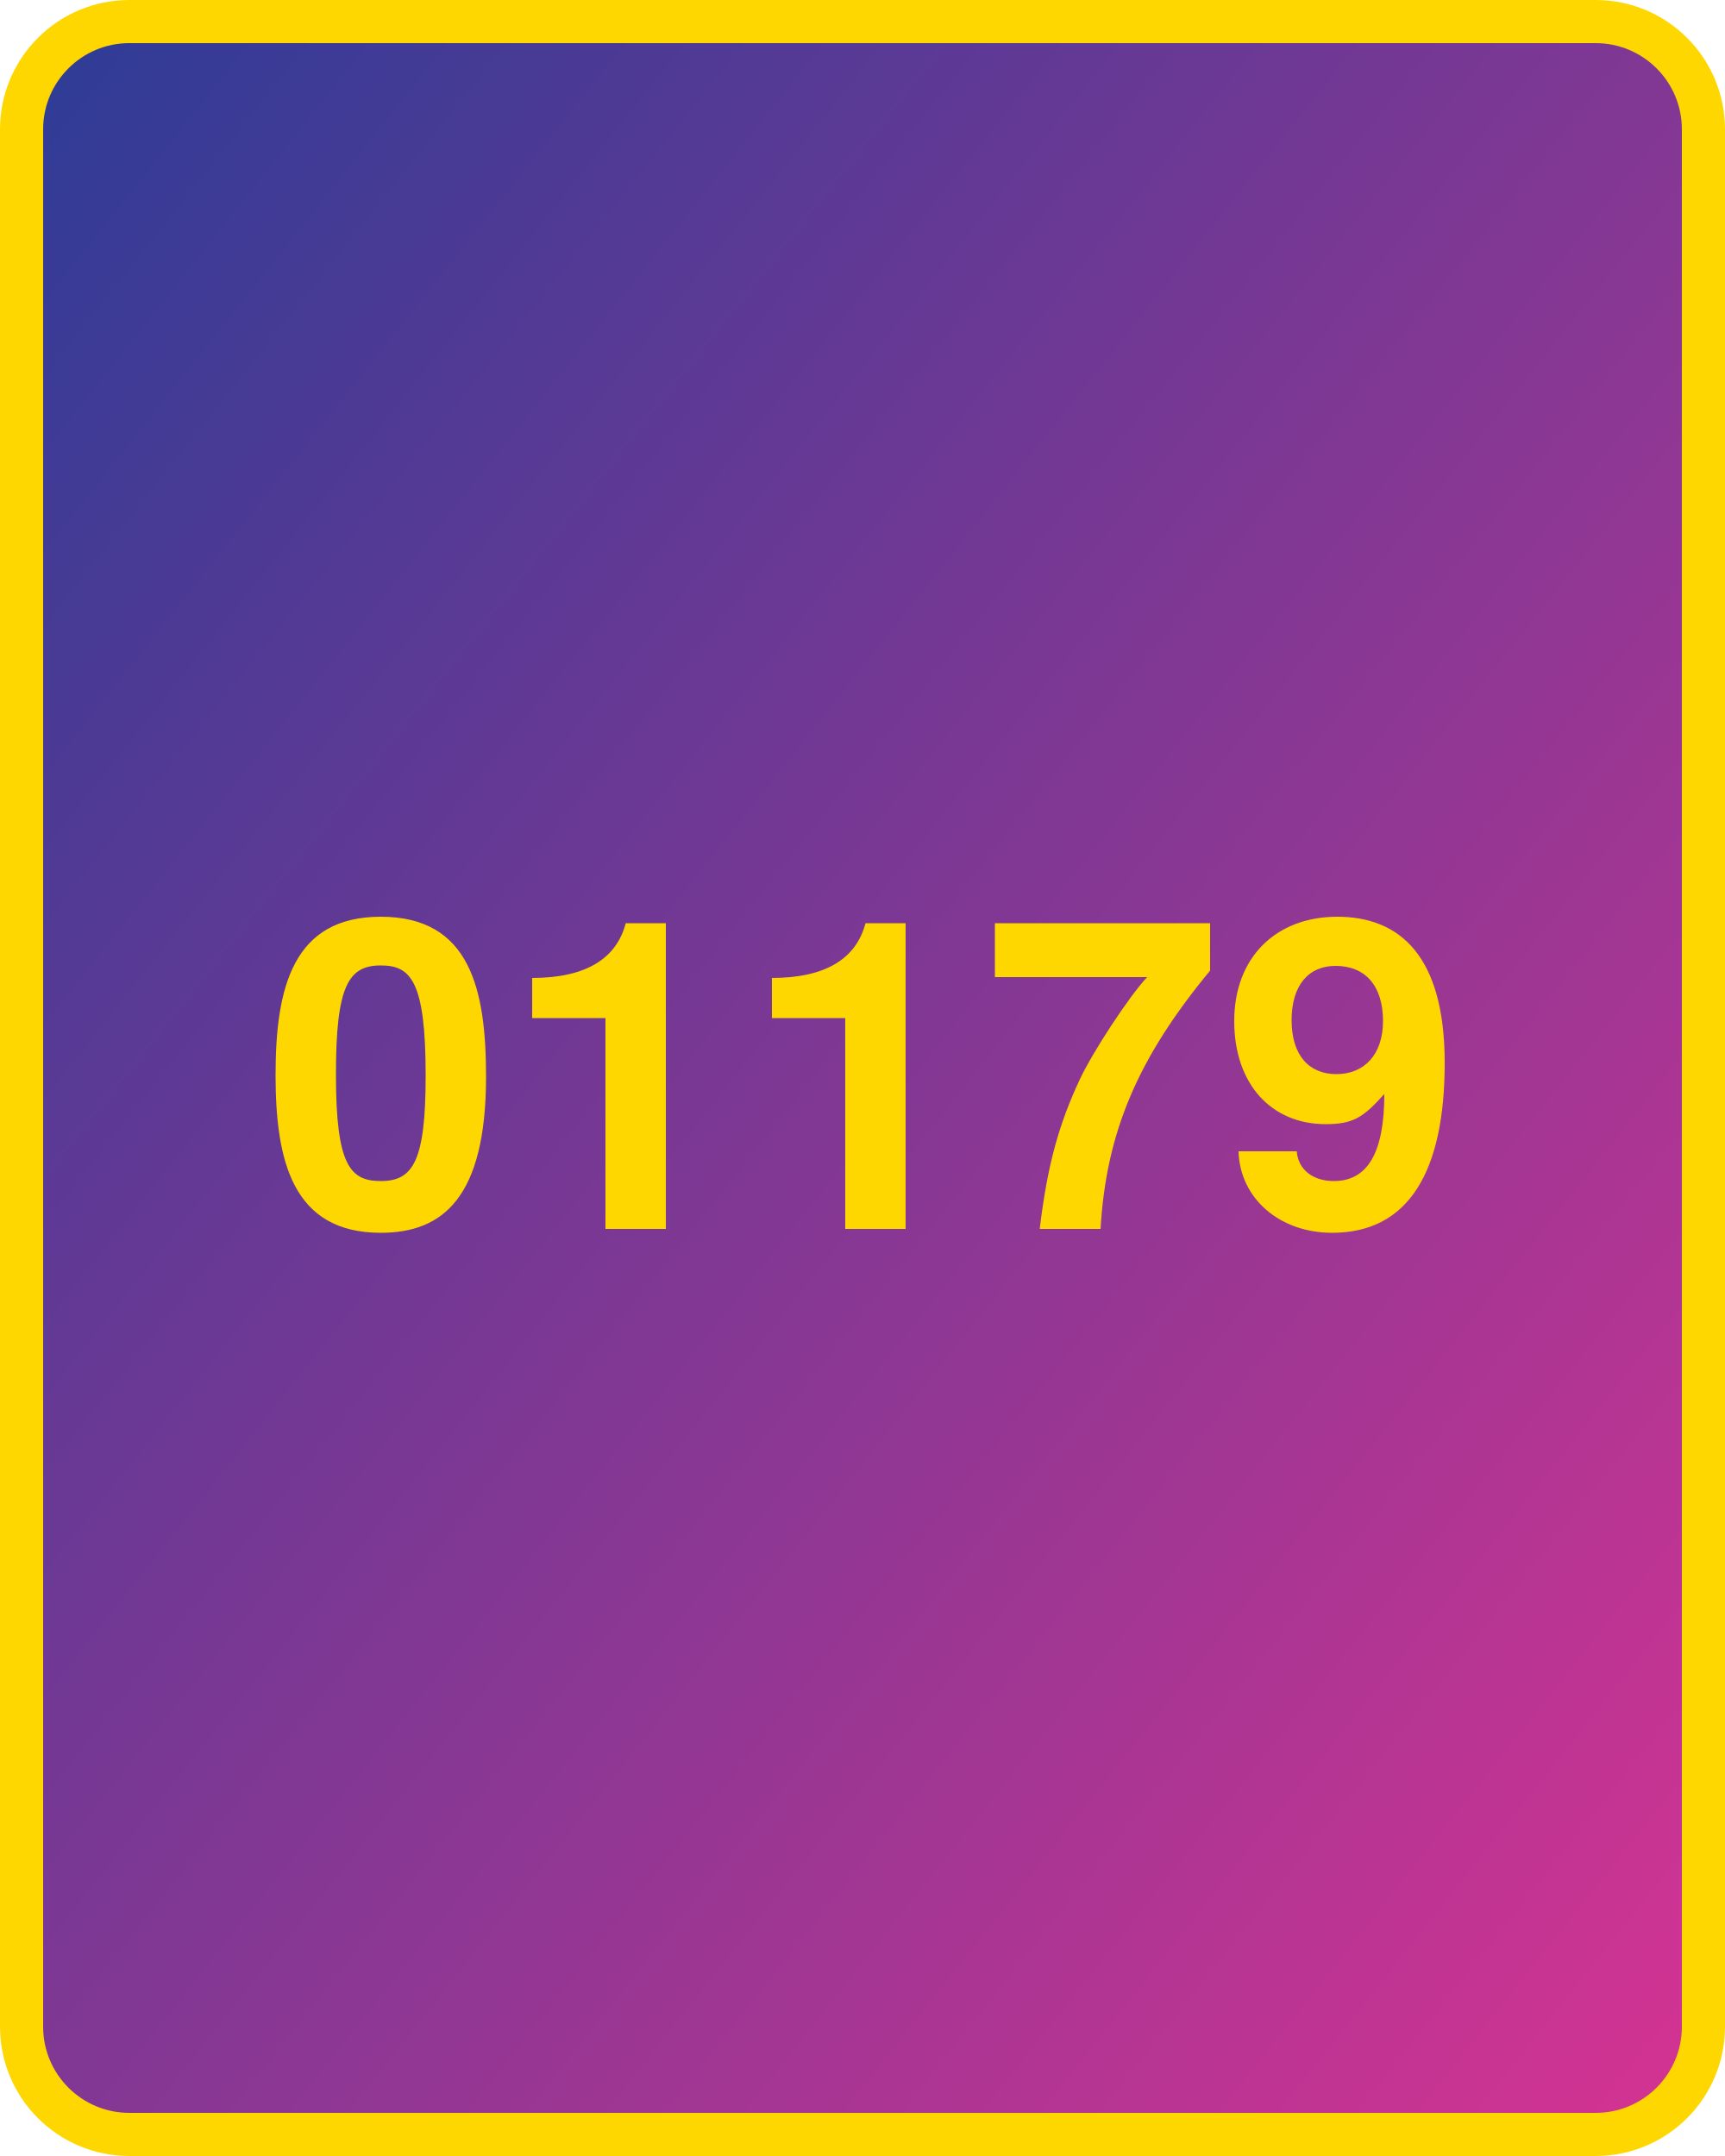
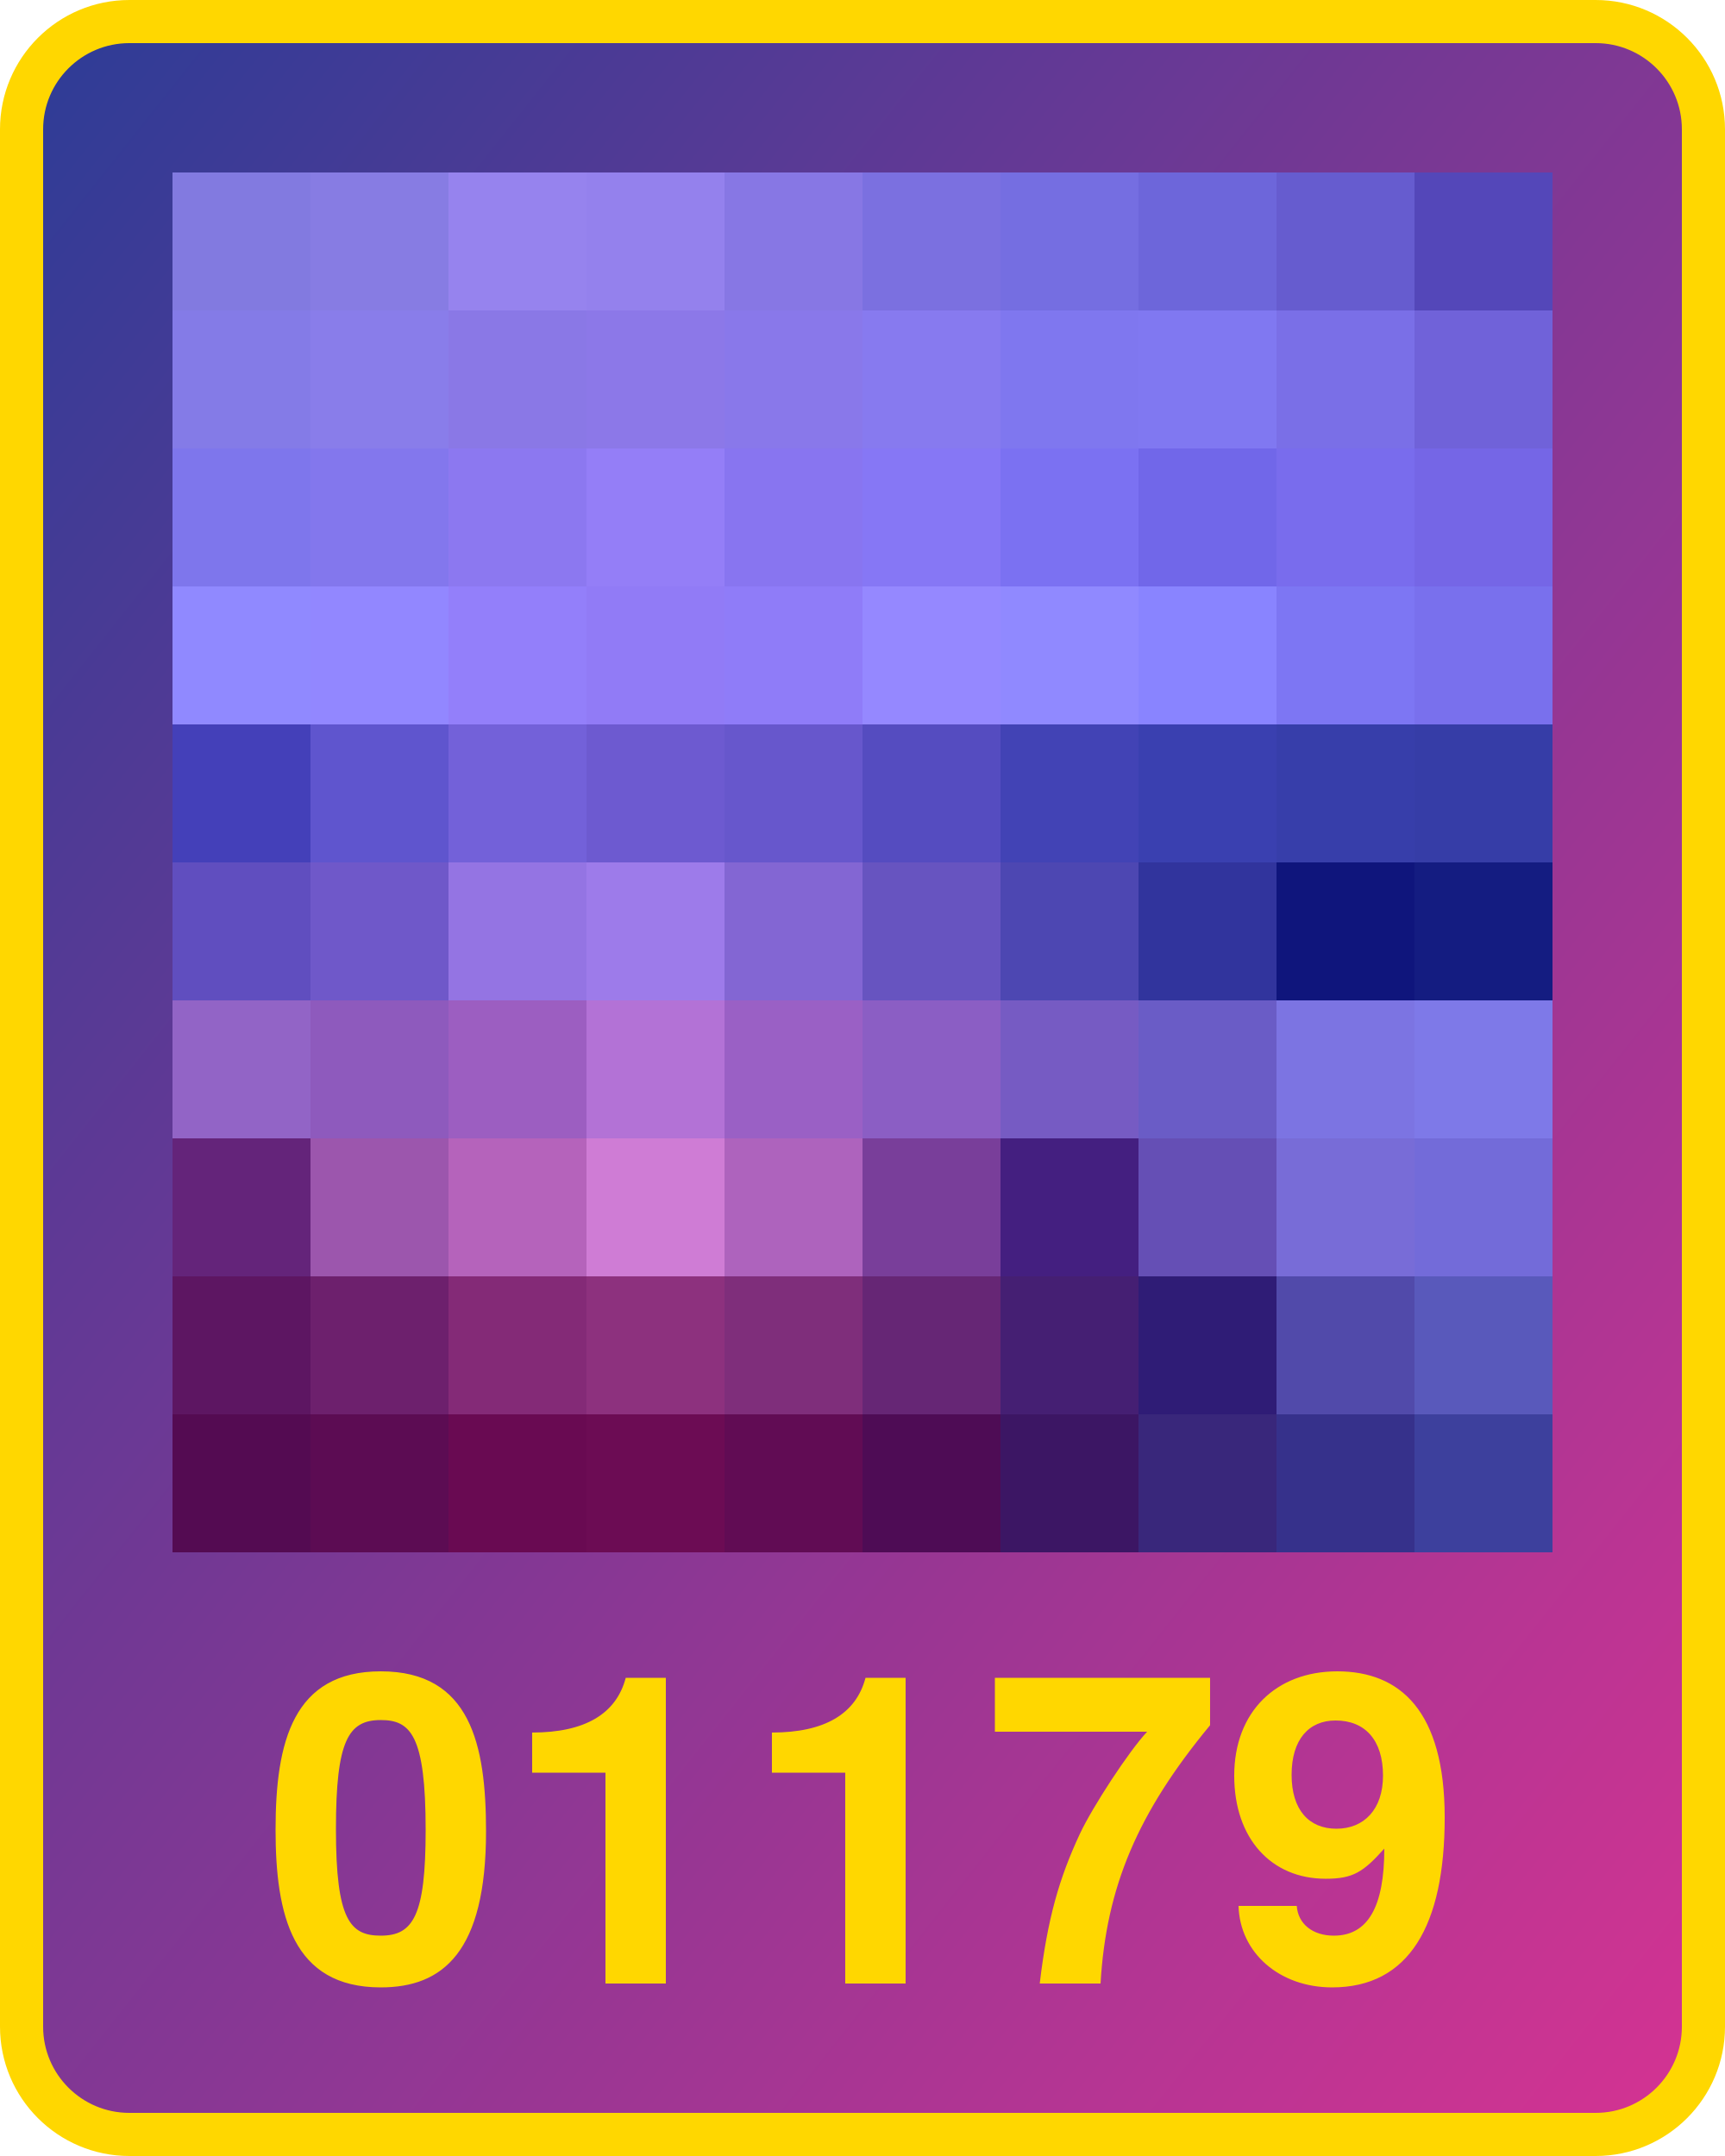
<svg xmlns="http://www.w3.org/2000/svg" width="800" height="1000">
  <defs>
    <linearGradient id="g" x1="0" x2="1" y1="0" y2="1">
      <stop offset="0%" stop-color="#2d3c96" />
      <stop offset="100%" stop-color="#d53392" />
    </linearGradient>
  </defs>
  <rect x="10" y="10" width="780" height="980" fill="url(#g)" rx="50" ry="50" stroke="gold" stroke-width="20" />
-   <text x="400" y="570" width="780" text-anchor="middle" style="font:bold 200px 'Helvetica Neue';fill:gold">01179</text>
+   <text x="400" y="920" width="780" text-anchor="middle" style="font:bold 200px 'Helvetica Neue';fill:gold">01179</text>
+   <g transform="translate(80 80) scale(64)">
+     <rect x="0" y="0" width="1" height="1" fill="#827ae0" />
+     <rect x="0" y="1" width="1" height="1" fill="#847be7" />
+     <rect x="0" y="2" width="1" height="1" fill="#7e76ec" />
+     <rect x="0" y="3" width="1" height="1" fill="#9089ff" />
+     <rect x="0" y="4" width="1" height="1" fill="#4440b9" />
+     <rect x="0" y="5" width="1" height="1" fill="#604ebf" />
+     <rect x="0" y="6" width="1" height="1" fill="#9264c6" />
+     <rect x="0" y="7" width="1" height="1" fill="#64247a" />
+     <rect x="0" y="8" width="1" height="1" fill="#5d1662" />
+     <rect x="0" y="9" width="1" height="1" fill="#540b52" />
+     <rect x="1" y="0" width="1" height="1" fill="#877ce3" />
+     <rect x="1" y="1" width="1" height="1" fill="#897dea" />
+     <rect x="1" y="2" width="1" height="1" fill="#8377ed" />
+     <rect x="1" y="3" width="1" height="1" fill="#9287ff" />
+     <rect x="1" y="4" width="1" height="1" fill="#5f55ce" />
+     <rect x="1" y="5" width="1" height="1" fill="#6f58c9" />
+     <rect x="1" y="6" width="1" height="1" fill="#8e5abd" />
+     <rect x="1" y="7" width="1" height="1" fill="#9c56ad" />
+     <rect x="1" y="8" width="1" height="1" fill="#6d206d" />
+     <rect x="1" y="9" width="1" height="1" fill="#5c0c53" />
+     <rect x="2" y="0" width="1" height="1" fill="#9683ee" />
+     <rect x="2" y="1" width="1" height="1" fill="#8a78e6" />
+     <rect x="2" y="2" width="1" height="1" fill="#8c78f0" />
+     <rect x="2" y="3" width="1" height="1" fill="#937ffa" />
+     <rect x="2" y="4" width="1" height="1" fill="#7361d9" />
+     <rect x="2" y="5" width="1" height="1" fill="#9474e3" />
+     <rect x="2" y="6" width="1" height="1" fill="#9c5ec1" />
+     <rect x="2" y="7" width="1" height="1" fill="#b563bb" />
+     <rect x="2" y="8" width="1" height="1" fill="#842a77" />
+     <rect x="2" y="9" width="1" height="1" fill="#690a52" />
+     <rect x="3" y="0" width="1" height="1" fill="#9481ed" />
+     <rect x="3" y="1" width="1" height="1" fill="#8c78e8" />
+     <rect x="3" y="2" width="1" height="1" fill="#947ef7" />
+     <rect x="3" y="3" width="1" height="1" fill="#917bf6" />
+     <rect x="3" y="4" width="1" height="1" fill="#6d5ad0" />
+     <rect x="3" y="5" width="1" height="1" fill="#9d7bea" />
+     <rect x="3" y="6" width="1" height="1" fill="#b372d6" />
+     <rect x="3" y="7" width="1" height="1" fill="#cf7cd5" />
+     <rect x="3" y="8" width="1" height="1" fill="#8d317e" />
+     <rect x="3" y="9" width="1" height="1" fill="#6c0c54" />
+     <rect x="4" y="0" width="1" height="1" fill="#8777e4" />
+     <rect x="4" y="1" width="1" height="1" fill="#8978ea" />
+     <rect x="4" y="2" width="1" height="1" fill="#8875f0" />
+     <rect x="4" y="3" width="1" height="1" fill="#8f7cf8" />
+     <rect x="4" y="4" width="1" height="1" fill="#6757cc" />
+     <rect x="4" y="5" width="1" height="1" fill="#8366d3" />
+     <rect x="4" y="6" width="1" height="1" fill="#9a60c5" />
+     <rect x="4" y="7" width="1" height="1" fill="#ae63bd" />
+     <rect x="4" y="8" width="1" height="1" fill="#7f2e7b" />
+     <rect x="4" y="9" width="1" height="1" fill="#610c54" />
+     <rect x="5" y="0" width="1" height="1" fill="#7b70e0" />
+     <rect x="5" y="1" width="1" height="1" fill="#877aef" />
+     <rect x="5" y="2" width="1" height="1" fill="#8677f5" />
+     <rect x="5" y="3" width="1" height="1" fill="#9588ff" />
+     <rect x="5" y="4" width="1" height="1" fill="#554cc0" />
+     <rect x="5" y="5" width="1" height="1" fill="#6754c0" />
+     <rect x="5" y="6" width="1" height="1" fill="#8b5ec4" />
+     <rect x="5" y="7" width="1" height="1" fill="#793e9a" />
+     <rect x="5" y="8" width="1" height="1" fill="#662675" />
+     <rect x="5" y="9" width="1" height="1" fill="#4e0c55" />
+     <rect x="6" y="0" width="1" height="1" fill="#756ee1" />
+     <rect x="6" y="1" width="1" height="1" fill="#7f77ef" />
+     <rect x="6" y="2" width="1" height="1" fill="#7b71f2" />
+     <rect x="6" y="3" width="1" height="1" fill="#9089ff" />
+     <rect x="6" y="4" width="1" height="1" fill="#4243b5" />
+     <rect x="6" y="5" width="1" height="1" fill="#4d47b2" />
+     <rect x="6" y="6" width="1" height="1" fill="#765bc3" />
+     <rect x="6" y="7" width="1" height="1" fill="#441f80" />
+     <rect x="6" y="8" width="1" height="1" fill="#451f73" />
+     <rect x="6" y="9" width="1" height="1" fill="#3c1664" />
+     <rect x="7" y="0" width="1" height="1" fill="#6d66da" />
+     <rect x="7" y="1" width="1" height="1" fill="#8078f1" />
+     <rect x="7" y="2" width="1" height="1" fill="#7167e9" />
+     <rect x="7" y="3" width="1" height="1" fill="#8984ff" />
+     <rect x="7" y="4" width="1" height="1" fill="#3a40b0" />
+     <rect x="7" y="5" width="1" height="1" fill="#31349d" />
+     <rect x="7" y="6" width="1" height="1" fill="#6a5cc6" />
+     <rect x="7" y="7" width="1" height="1" fill="#654fb5" />
+     <rect x="7" y="8" width="1" height="1" fill="#2f1c76" />
+     <rect x="7" y="9" width="1" height="1" fill="#39277b" />
+     <rect x="8" y="0" width="1" height="1" fill="#665ccf" />
+     <rect x="8" y="1" width="1" height="1" fill="#7a6fe7" />
+     <rect x="8" y="2" width="1" height="1" fill="#796ced" />
+     <rect x="8" y="3" width="1" height="1" fill="#7d76f3" />
+     <rect x="8" y="4" width="1" height="1" fill="#373eaa" />
+     <rect x="8" y="5" width="1" height="1" fill="#0f157c" />
+     <rect x="8" y="6" width="1" height="1" fill="#7c74e2" />
+     <rect x="8" y="7" width="1" height="1" fill="#786cd7" />
+     <rect x="8" y="8" width="1" height="1" fill="#514aaa" />
+     <rect x="8" y="9" width="1" height="1" fill="#36318b" />
+     <rect x="9" y="0" width="1" height="1" fill="#5447b9" />
+     <rect x="9" y="1" width="1" height="1" fill="#7062d9" />
+     <rect x="9" y="2" width="1" height="1" fill="#7566e6" />
+     <rect x="9" y="3" width="1" height="1" fill="#7970ed" />
+     <rect x="9" y="4" width="1" height="1" fill="#363da7" />
+     <rect x="9" y="5" width="1" height="1" fill="#141c81" />
+     <rect x="9" y="6" width="1" height="1" fill="#7e79e8" />
+     <rect x="9" y="7" width="1" height="1" fill="#736bd9" />
+     <rect x="9" y="8" width="1" height="1" fill="#5959bb" />
+     <rect x="9" y="9" width="1" height="1" fill="#3d409d" />
+   </g>
</svg>
